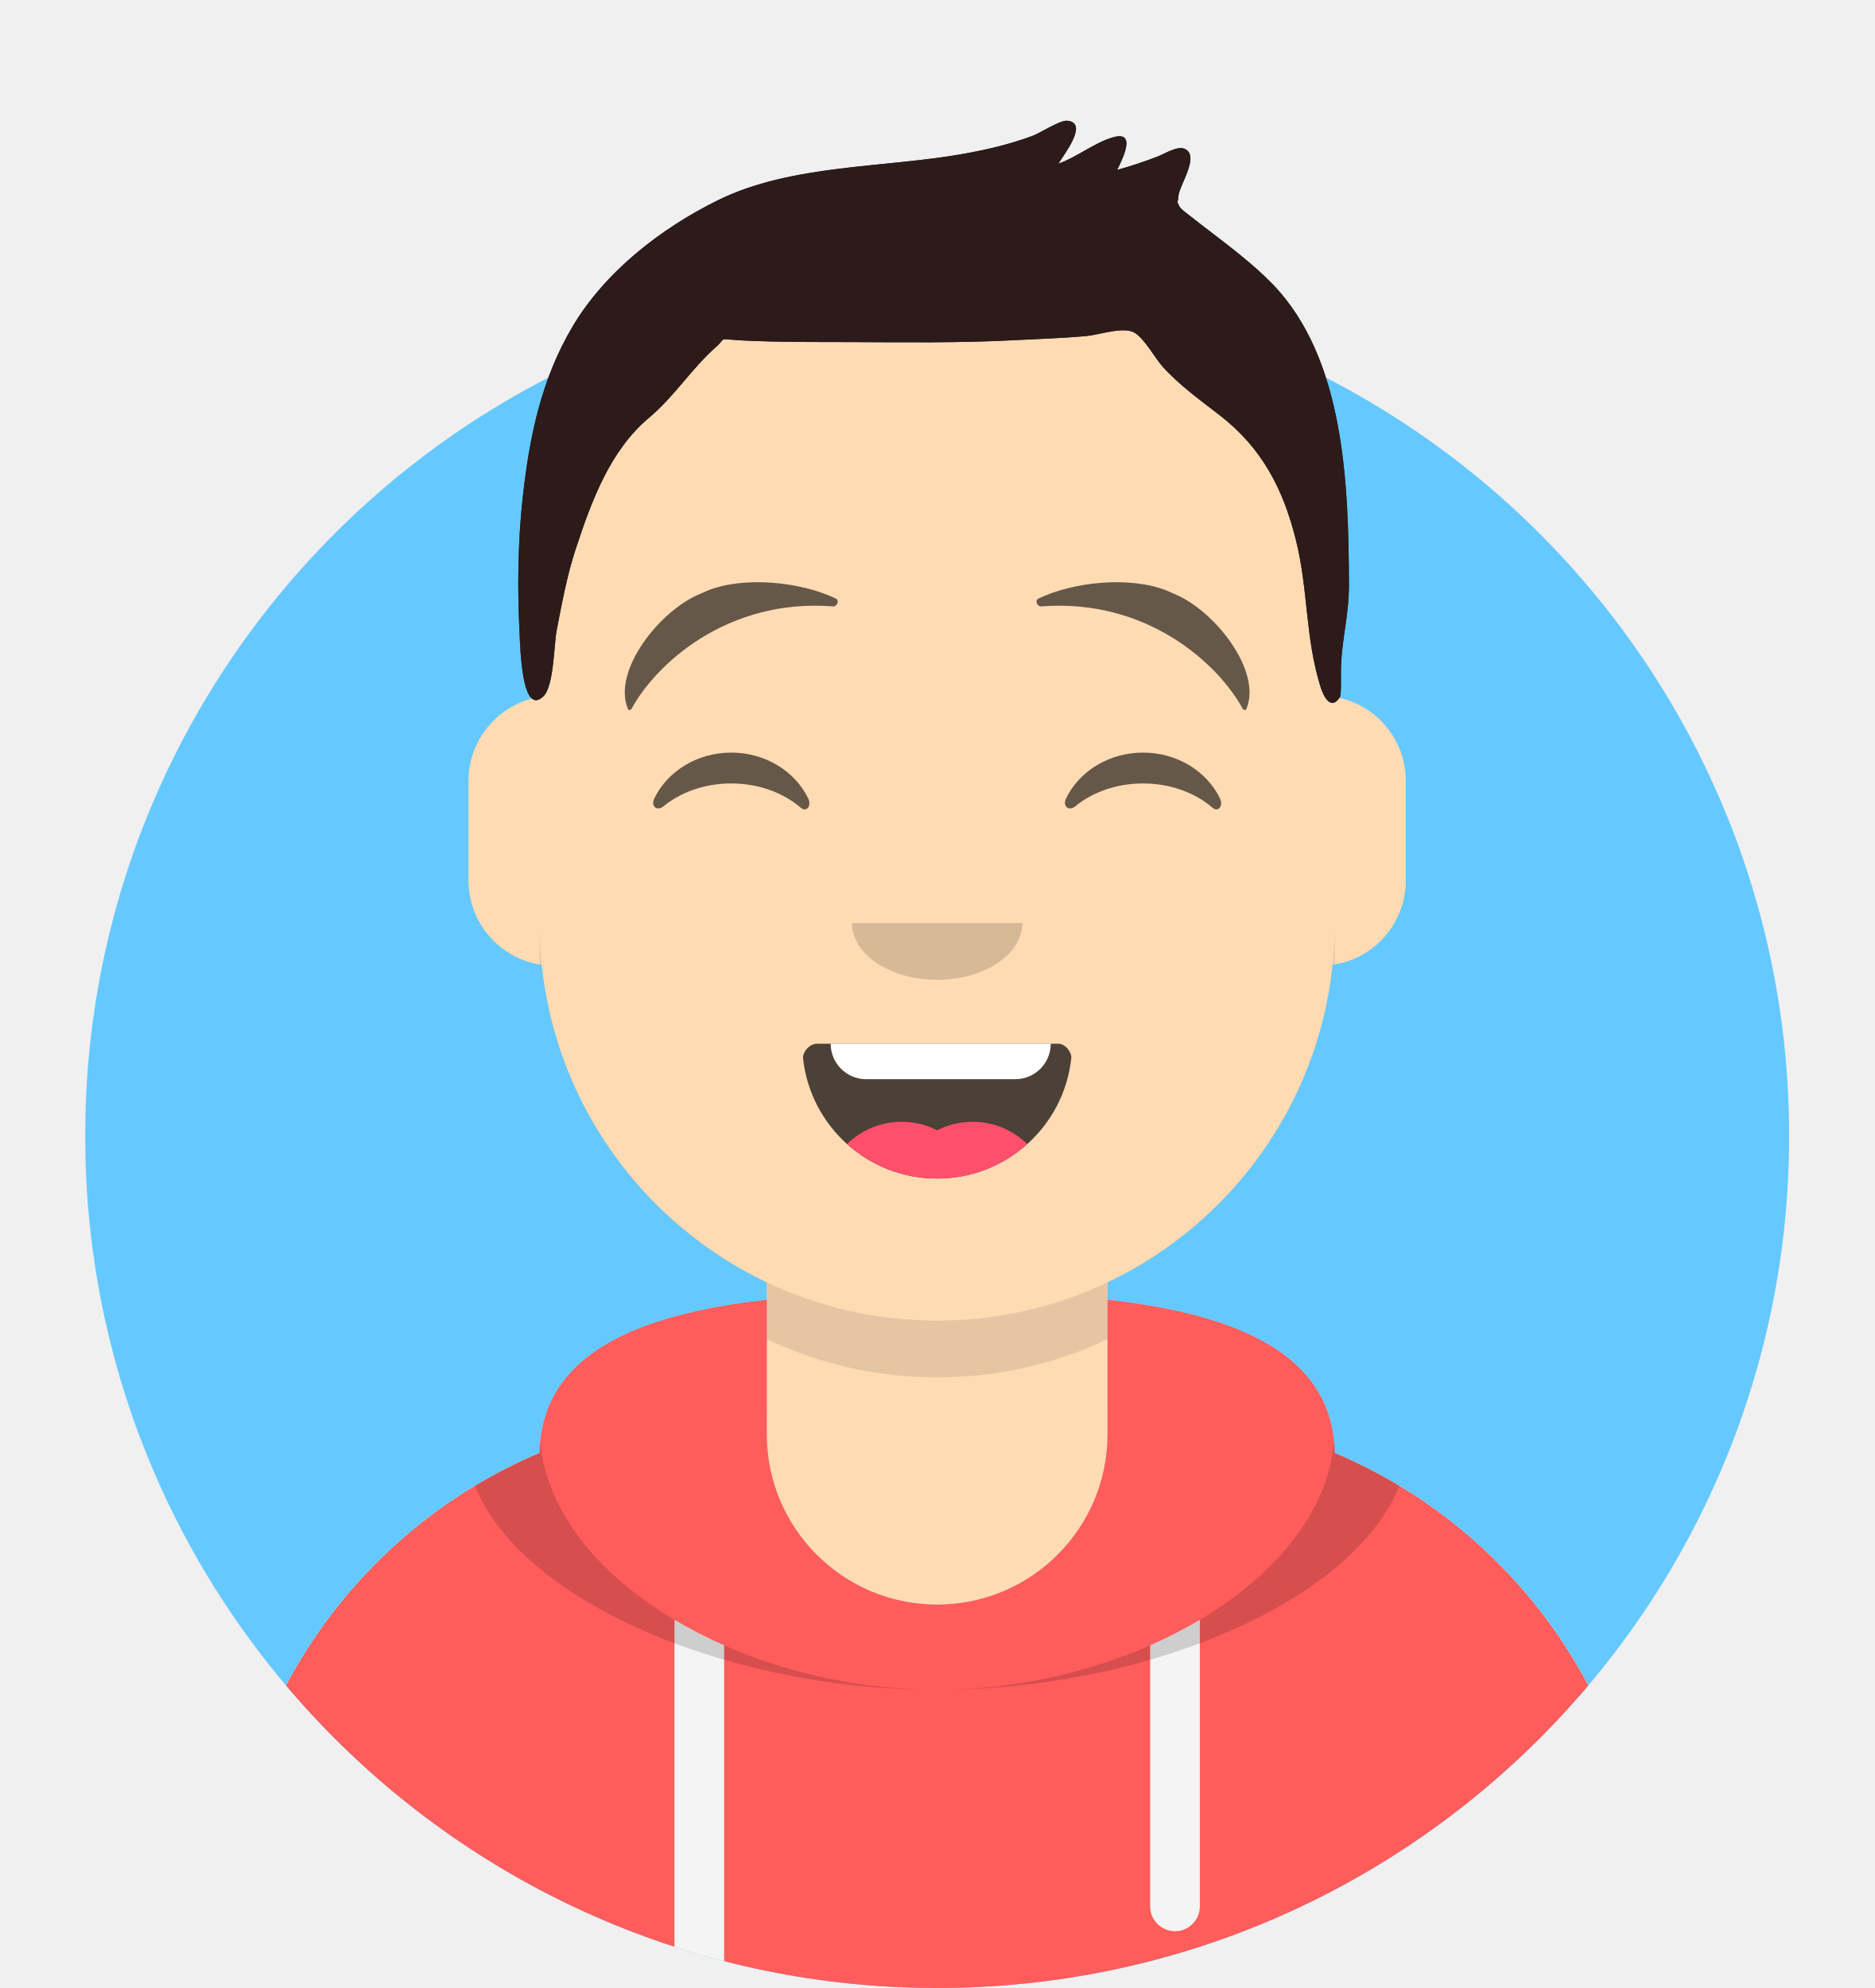
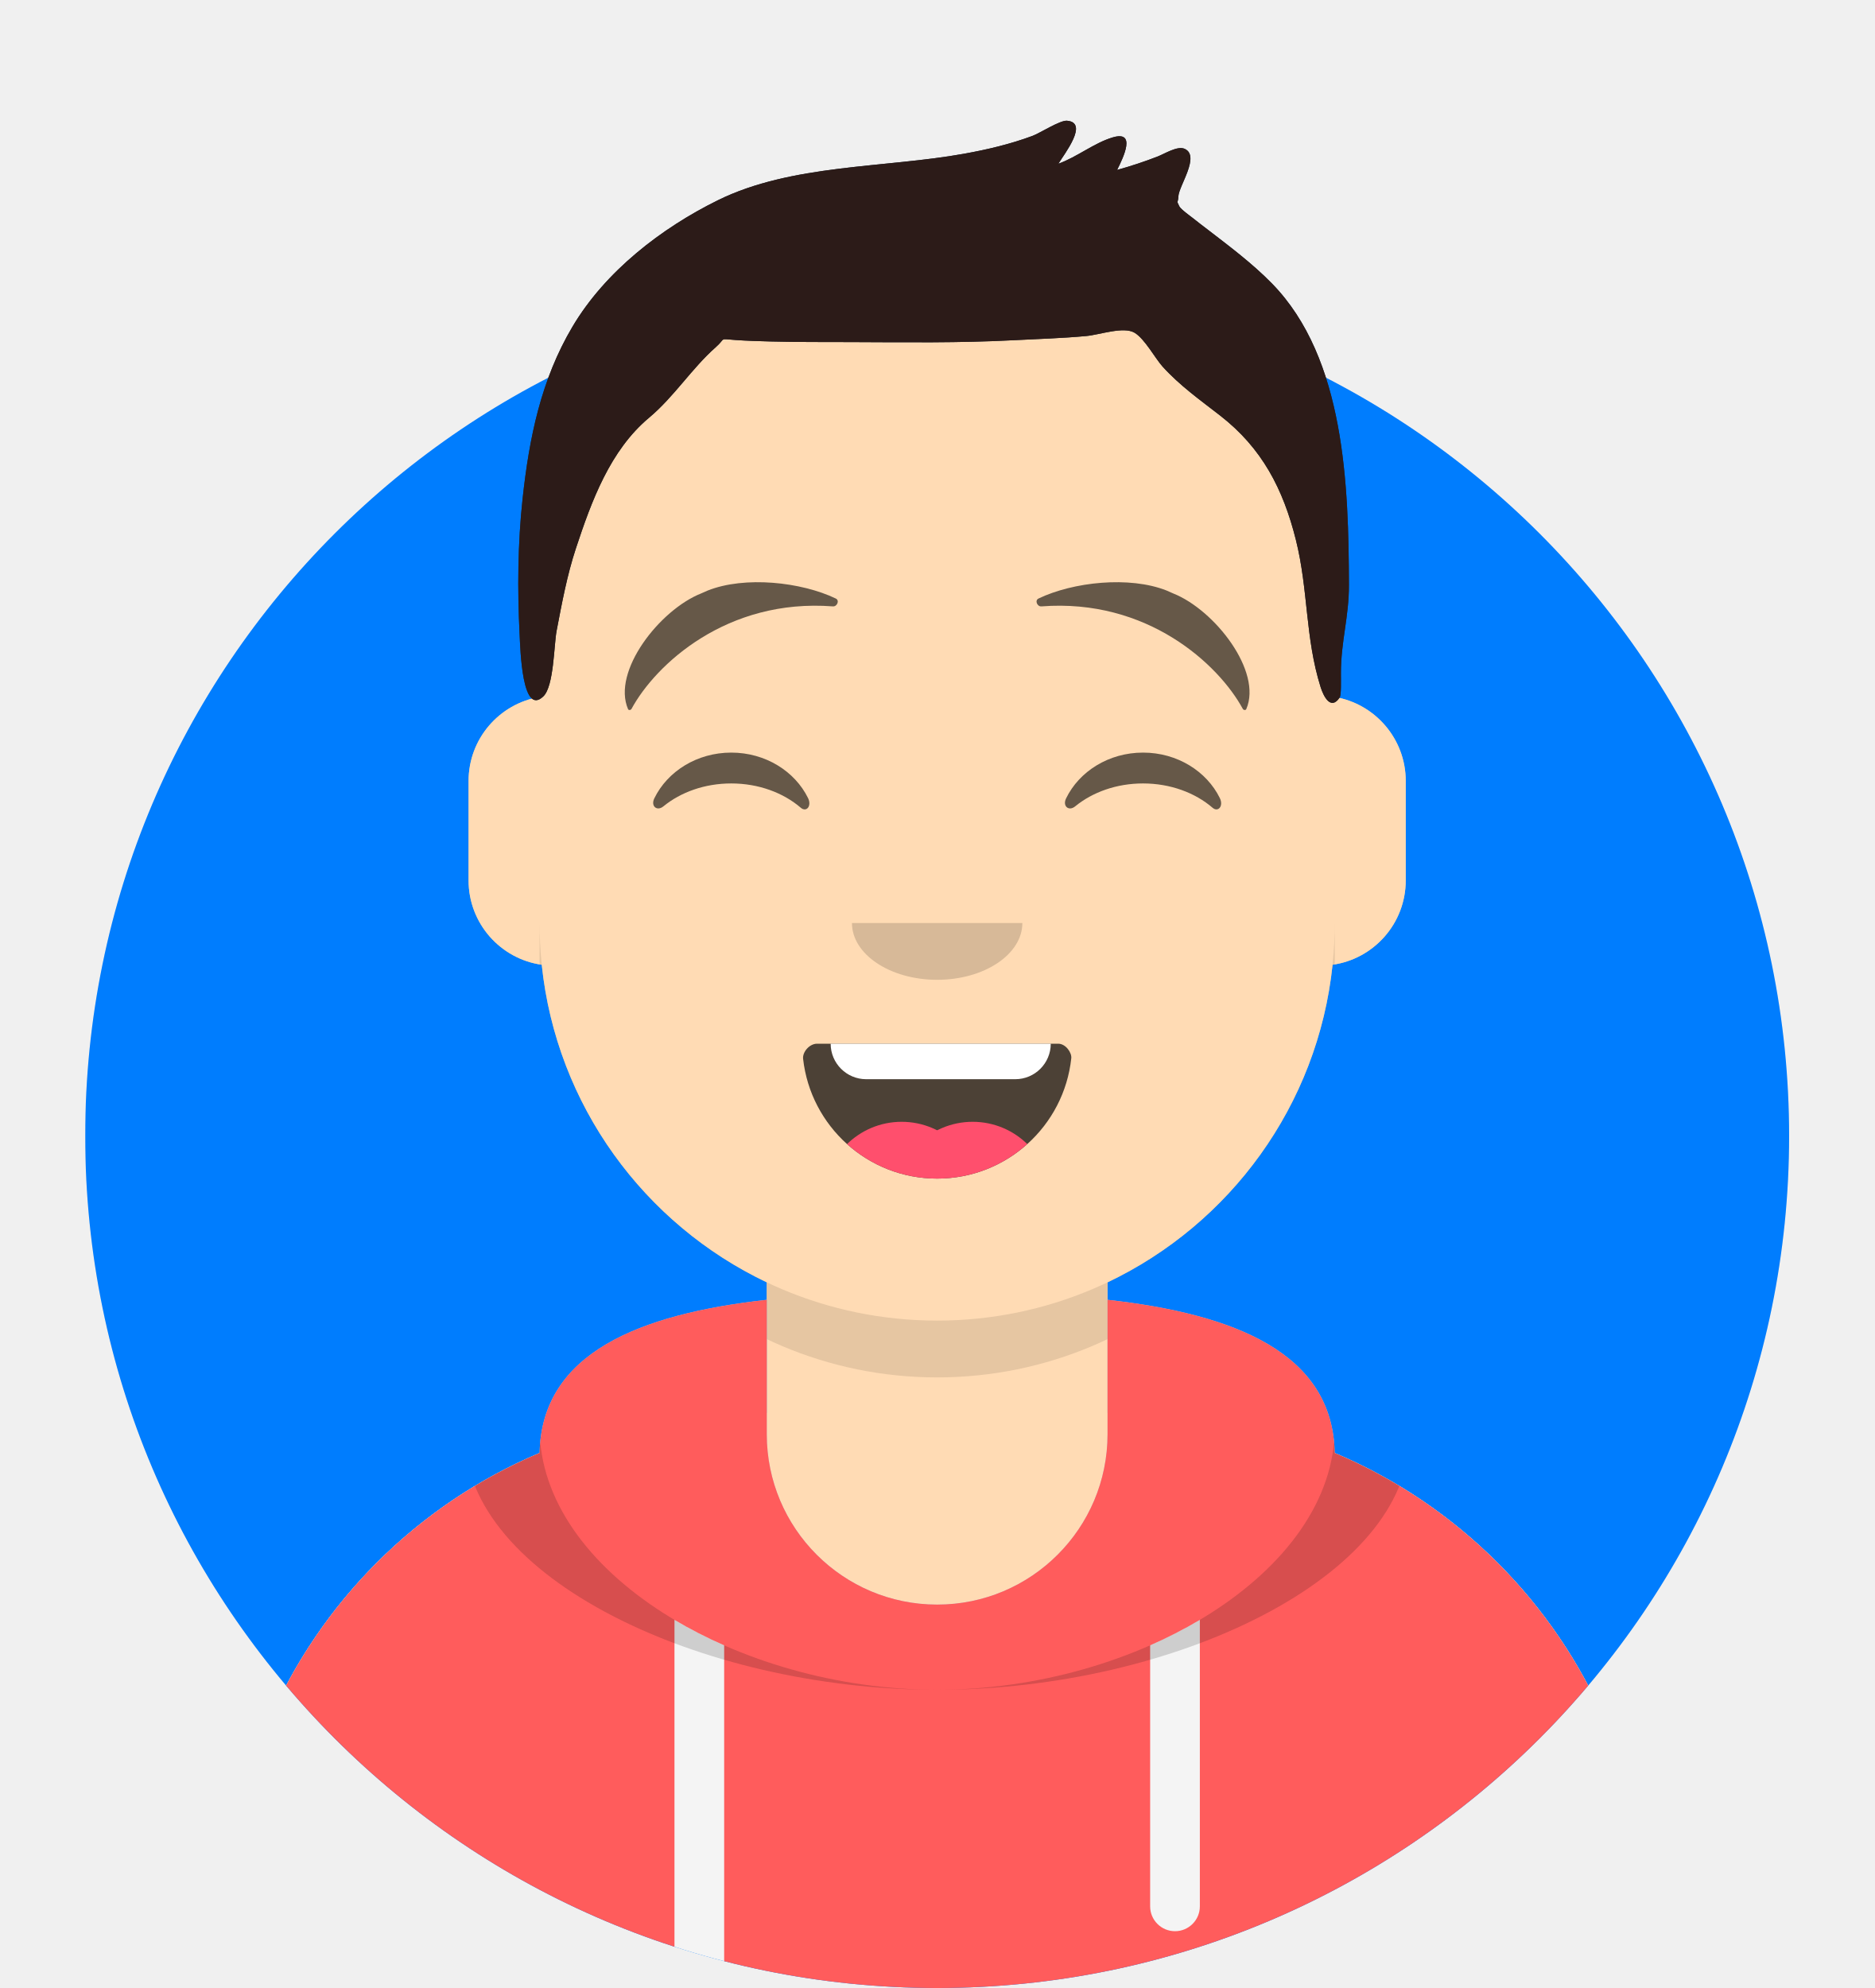
<svg xmlns="http://www.w3.org/2000/svg" xmlns:xlink="http://www.w3.org/1999/xlink" width="264px" height="280px" viewBox="0 0 264 280" version="1.1">
  <defs>
-     <circle id="path-1" cx="120" cy="120" r="120" />
    <path d="M12,160 C12,226.274 65.726,280 132,280 C198.274,280 252,226.274 252,160 L264,160 L264,-1.42108547e-14 L-3.19744231e-14,-1.42108547e-14 L-3.19744231e-14,160 L12,160 Z" id="path-3" />
    <path d="M124,144.611 L124,163 L128,163 L128,163 C167.765,163 200,195.235 200,235 L200,244 L0,244 L0,235 C-4.86974701e-15,195.235 32.235,163 72,163 L72,163 L76,163 L76,144.611 C58.763,136.422 46.372,119.687 44.305,99.881 C38.48,99.058 34,94.052 34,88 L34,74 C34,68.054 38.325,63.118 44,62.166 L44,56 L44,56 C44,25.072 69.072,5.68137151e-15 100,0 L100,0 L100,0 C130.928,-5.68137151e-15 156,25.072 156,56 L156,62.166 C161.675,63.118 166,68.054 166,74 L166,88 C166,94.052 161.52,99.058 155.695,99.881 C153.628,119.687 141.237,136.422 124,144.611 Z" id="path-5" />
+     <circle id="path-1" cx="120" cy="120" r="120" />
  </defs>
  <g id="Avataaar" stroke="none" stroke-width="1" fill="none" fill-rule="evenodd">
    <g transform="translate(-825, -1100)" id="Avataaar/Circle">
      <g transform="translate(825, 1100)">
-         <g id="Circle" stroke-width="1" fill-rule="evenodd" transform="translate(12, 40)">
+         <g id="Circle" stroke-width="1" fill-rule="evenodd" transform="translate(12, 40)" shape-rendering="optimizeQuality">
          <mask id="mask-2" fill="white">
            <use xlink:href="#path-1" />
          </mask>
          <use id="Circle-Background" fill="#E6E6E6" xlink:href="#path-1" />
-           <g id="Color/Palette/Blue-01" mask="url(#mask-2)" fill="#65C9FF">
+           <g id="Color/Palette/Blue-01" mask="url(#mask-2)" fill="#007DFE">
            <rect id="🖍Color" x="0" y="0" width="240" height="240" />
          </g>
        </g>
        <mask id="mask-4" fill="white">
          <use xlink:href="#path-3" />
        </mask>
        <g id="Mask" />
        <g id="Avataaar" stroke-width="1" fill-rule="evenodd" mask="url(#mask-4)">
          <g id="Body" transform="translate(32, 36)">
            <mask id="mask-6" fill="white">
              <use xlink:href="#path-5" />
            </mask>
            <use fill="#D0C6AC" xlink:href="#path-5" />
            <g id="Skin/👶🏽-03-Brown" mask="url(#mask-6)" fill="#FFDBB4">
              <g transform="translate(-32, 0)" id="Color">
                <rect x="0" y="0" width="264" height="244" />
              </g>
            </g>
            <path d="M156,79 L156,102 C156,132.928 130.928,158 100,158 C69.072,158 44,132.928 44,102 L44,79 L44,94 C44,124.928 69.072,150 100,150 C130.928,150 156,124.928 156,94 L156,79 Z" id="Neck-Shadow" fill-opacity="0.1" fill="#000000" mask="url(#mask-6)" />
          </g>
          <g id="Clothing/Hoodie" transform="translate(0, 170)">
            <defs>
              <path d="M108,13.071 C90.081,15.076 76.28,20.552 76.004,34.645 C50.146,45.568 32,71.165 32,100.999 L32,100.999 L32,110 L232,110 L232,100.999 C232,71.165 213.854,45.568 187.996,34.645 C187.72,20.552 173.919,15.076 156,13.071 L156,32 L156,32 C156,45.255 145.255,56 132,56 L132,56 C118.745,56 108,45.255 108,32 L108,13.071 Z" id="react-path-84" />
            </defs>
            <mask id="react-mask-85" fill="white">
              <use xlink:href="#react-path-84" />
            </mask>
            <use id="Hoodie" fill="#B7C1DB" fill-rule="evenodd" xlink:href="#react-path-84" />
-             <g id="Color/Palette/Gray-01" mask="url(#react-mask-85)" fill-rule="evenodd" fill="#FF5C5C">
+             <g id="Color/Palette/Gray-01" mask="url(#react-mask-85)" fill-rule="evenodd" fill="#FF5C5C" shape-rendering="optimizeQuality">
              <rect id="🖍Color" x="0" y="0" width="264" height="110" />
            </g>
            <path d="M102,61.739 L102,110 L95,110 L95,58.15 C97.204,59.46 99.547,60.661 102,61.739 Z M169,58.15 L169,98.5 C169,100.433 167.433,102 165.5,102 C163.567,102 162,100.433 162,98.5 L162,61.739 C164.453,60.661 166.796,59.46 169,58.15 Z" id="Straps" fill="#F4F4F4" fill-rule="evenodd" mask="url(#react-mask-85)" />
            <path d="M90.96,12.724 C75.909,15.571 65.5,21.243 65.5,32.308 C65.5,52.02 98.538,68 132,68 C165.462,68 198.5,52.02 198.5,32.308 C198.5,21.243 188.091,15.571 173.04,12.724 C182.125,16.074 188,21.706 188,31.077 C188,51.469 160.179,68 132,68 C103.821,68 76,51.469 76,31.077 C76,21.706 81.875,16.074 90.96,12.724 Z" id="Shadow" fill-opacity="0.16" fill="#000000" fill-rule="evenodd" mask="url(#react-mask-85)" />
          </g>
          <g id="Face" transform="translate(76, 82)" fill="#000000">
            <g id="Mouth/Smile" transform="translate(2, 52)">
              <defs>
                <path d="M35.118,15.128 C36.176,24.62 44.226,32 54,32 C63.804,32 71.874,24.574 72.892,15.04 C72.974,14.273 72.117,13 71.043,13 C56.149,13 44.738,13 37.087,13 C36.007,13 35.012,14.178 35.118,15.128 Z" id="react-path-92" />
              </defs>
              <mask id="react-mask-93" fill="white">
                <use xlink:href="#react-path-92" />
              </mask>
              <use id="Mouth" fill-opacity="0.7" fill="#000000" fill-rule="evenodd" xlink:href="#react-path-92" />
              <rect id="Teeth" fill="#FFFFFF" fill-rule="evenodd" mask="url(#react-mask-93)" x="39" y="2" width="31" height="16" rx="5" />
              <g id="Tongue" stroke-width="1" fill-rule="evenodd" mask="url(#react-mask-93)" fill="#FF4F6D">
                <g transform="translate(38, 24)">
                  <circle cx="11" cy="11" r="11" />
                  <circle cx="21" cy="11" r="11" />
                </g>
              </g>
            </g>
            <g id="Nose/Default" transform="translate(28, 40)" fill-opacity="0.16">
              <path d="M16,8 C16,12.418 21.373,16 28,16 L28,16 C34.627,16 40,12.418 40,8" id="Nose" />
            </g>
            <g id="Eyes/Happy-😁" transform="translate(0, 8)" fill-opacity="0.6">
              <path d="M16.16,22.447 C18.007,18.649 22.164,16 26.998,16 C31.814,16 35.959,18.63 37.815,22.407 C38.367,23.529 37.582,24.447 36.791,23.767 C34.34,21.66 30.859,20.344 26.998,20.344 C23.257,20.344 19.874,21.579 17.438,23.572 C16.547,24.3 15.62,23.558 16.16,22.447 Z" id="Squint" />
              <path d="M74.16,22.447 C76.007,18.649 80.164,16 84.998,16 C89.814,16 93.959,18.63 95.815,22.407 C96.367,23.529 95.582,24.447 94.791,23.767 C92.34,21.66 88.859,20.344 84.998,20.344 C81.257,20.344 77.874,21.579 75.438,23.572 C74.547,24.3 73.62,23.558 74.16,22.447 Z" id="Squint" />
            </g>
            <g id="Eyebrow/Natural/Raised-Excited-Natural" fill-opacity="0.6">
              <path d="M22.766,1.578 L23.677,1.176 C28.919,-0.905 36.865,-0.033 41.723,2.299 C42.29,2.571 41.902,3.452 41.321,3.407 C26.402,2.256 16.358,11.553 12.946,17.847 C12.845,18.034 12.539,18.055 12.464,17.881 C10.156,12.562 16.913,3.896 22.766,1.578 Z" id="Eye-Browse-Reddit" />
              <path d="M80.766,1.578 L81.677,1.176 C86.919,-0.905 94.865,-0.033 99.723,2.299 C100.29,2.571 99.902,3.452 99.321,3.407 C84.402,2.256 74.358,11.553 70.946,17.847 C70.845,18.034 70.539,18.055 70.464,17.881 C68.156,12.562 74.913,3.896 80.766,1.578 Z" id="Eye-Browse-Reddit" transform="translate(85, 9) scale(-1, 1) translate(-85, -9) " />
            </g>
          </g>
          <g id="Top" stroke-width="1" fill-rule="evenodd">
            <defs>
-               <rect id="react-path-68" x="0" y="0" width="264" height="280" />
-               <path d="M180.15,39.92 C177.39,37.1 174.186,34.707 171.069,32.307 C170.382,31.777 169.683,31.261 169.011,30.712 C168.858,30.587 167.292,29.466 167.105,29.053 C166.654,28.06 166.915,28.833 166.977,27.649 C167.056,26.151 170.111,21.919 167.831,20.949 C166.828,20.522 165.04,21.658 164.078,22.033 C162.196,22.767 160.292,23.393 158.347,23.933 C159.279,22.076 161.055,18.359 157.716,19.354 C155.114,20.129 152.69,22.122 150.076,23.059 C150.941,21.642 154.4,17.248 151.274,17.002 C150.302,16.926 147.471,18.75 146.424,19.14 C143.287,20.305 140.083,21.059 136.79,21.653 C125.592,23.671 112.497,23.095 102.137,28.193 C94.149,32.124 86.263,38.222 81.648,45.988 C77.201,53.473 75.538,61.664 74.607,70.241 C73.924,76.536 73.868,83.043 74.188,89.36 C74.292,91.43 74.525,100.971 77.532,98.081 C79.03,96.642 79.019,90.828 79.396,88.86 C80.147,84.945 80.87,81.013 82.122,77.223 C84.328,70.544 86.931,63.43 92.427,58.83 C95.954,55.878 98.431,51.889 101.806,48.911 C103.322,47.574 102.165,47.713 104.603,47.889 C106.241,48.006 107.885,48.051 109.526,48.094 C113.322,48.193 117.124,48.168 120.921,48.181 C128.568,48.209 136.179,48.317 143.819,47.916 C147.214,47.739 150.618,47.642 154.004,47.328 C155.895,47.153 159.251,45.941 160.808,46.867 C162.233,47.714 163.713,50.482 164.736,51.615 C167.154,54.294 170.036,56.339 172.862,58.535 C178.757,63.115 181.732,68.867 183.523,76.023 C185.306,83.153 184.806,89.768 187.013,96.785 C187.402,98.018 188.429,100.145 189.695,98.239 C189.93,97.885 189.87,95.939 189.87,94.819 C189.87,90.3 191.014,86.908 191,82.359 C190.944,68.527 190.496,50.491 180.15,39.92 Z" id="react-path-67" />
              <filter x="-0.8%" y="-2.0%" width="101.5%" height="108.0%" filterUnits="objectBoundingBox" id="react-filter-64">
                <feOffset dx="0" dy="2" in="SourceAlpha" result="shadowOffsetOuter1" />
                <feColorMatrix values="0 0 0 0 0   0 0 0 0 0   0 0 0 0 0  0 0 0 0.16 0" type="matrix" in="shadowOffsetOuter1" result="shadowMatrixOuter1" />
                <feMerge>
                  <feMergeNode in="shadowMatrixOuter1" />
                  <feMergeNode in="SourceGraphic" />
                </feMerge>
              </filter>
+               <rect id="react-path-68" x="0" y="0" width="264" height="280" />
+               <path d="M180.15,39.92 C177.39,37.1 174.186,34.707 171.069,32.307 C170.382,31.777 169.683,31.261 169.011,30.712 C168.858,30.587 167.292,29.466 167.105,29.053 C166.654,28.06 166.915,28.833 166.977,27.649 C167.056,26.151 170.111,21.919 167.831,20.949 C166.828,20.522 165.04,21.658 164.078,22.033 C162.196,22.767 160.292,23.393 158.347,23.933 C159.279,22.076 161.055,18.359 157.716,19.354 C155.114,20.129 152.69,22.122 150.076,23.059 C150.941,21.642 154.4,17.248 151.274,17.002 C150.302,16.926 147.471,18.75 146.424,19.14 C143.287,20.305 140.083,21.059 136.79,21.653 C125.592,23.671 112.497,23.095 102.137,28.193 C94.149,32.124 86.263,38.222 81.648,45.988 C77.201,53.473 75.538,61.664 74.607,70.241 C73.924,76.536 73.868,83.043 74.188,89.36 C74.292,91.43 74.525,100.971 77.532,98.081 C79.03,96.642 79.019,90.828 79.396,88.86 C80.147,84.945 80.87,81.013 82.122,77.223 C84.328,70.544 86.931,63.43 92.427,58.83 C95.954,55.878 98.431,51.889 101.806,48.911 C103.322,47.574 102.165,47.713 104.603,47.889 C106.241,48.006 107.885,48.051 109.526,48.094 C113.322,48.193 117.124,48.168 120.921,48.181 C128.568,48.209 136.179,48.317 143.819,47.916 C147.214,47.739 150.618,47.642 154.004,47.328 C155.895,47.153 159.251,45.941 160.808,46.867 C162.233,47.714 163.713,50.482 164.736,51.615 C167.154,54.294 170.036,56.339 172.862,58.535 C178.757,63.115 181.732,68.867 183.523,76.023 C185.306,83.153 184.806,89.768 187.013,96.785 C187.402,98.018 188.429,100.145 189.695,98.239 C189.93,97.885 189.87,95.939 189.87,94.819 C189.87,90.3 191.014,86.908 191,82.359 C190.944,68.527 190.496,50.491 180.15,39.92 Z" id="react-path-67" />
            </defs>
            <mask id="react-mask-66" fill="white">
              <use xlink:href="#react-path-68" />
            </mask>
            <g id="Mask" />
            <g id="Top/Short-Hair/Short-Flat" mask="url(#react-mask-66)">
              <g transform="translate(-1, 0)">
                <mask id="react-mask-65" fill="white">
                  <use xlink:href="#react-path-67" />
                </mask>
                <use id="Short-Hair" stroke="none" fill="#1F3140" fill-rule="evenodd" xlink:href="#react-path-67" />
                <g id="Skin/👶🏽-03-Brown" mask="url(#react-mask-65)" fill="#2C1B18">
                  <g transform="translate(0, 0) " id="Color">
                    <rect x="0" y="0" width="264" height="280" />
                  </g>
                </g>
              </g>
            </g>
          </g>
        </g>
      </g>
    </g>
  </g>
</svg>
